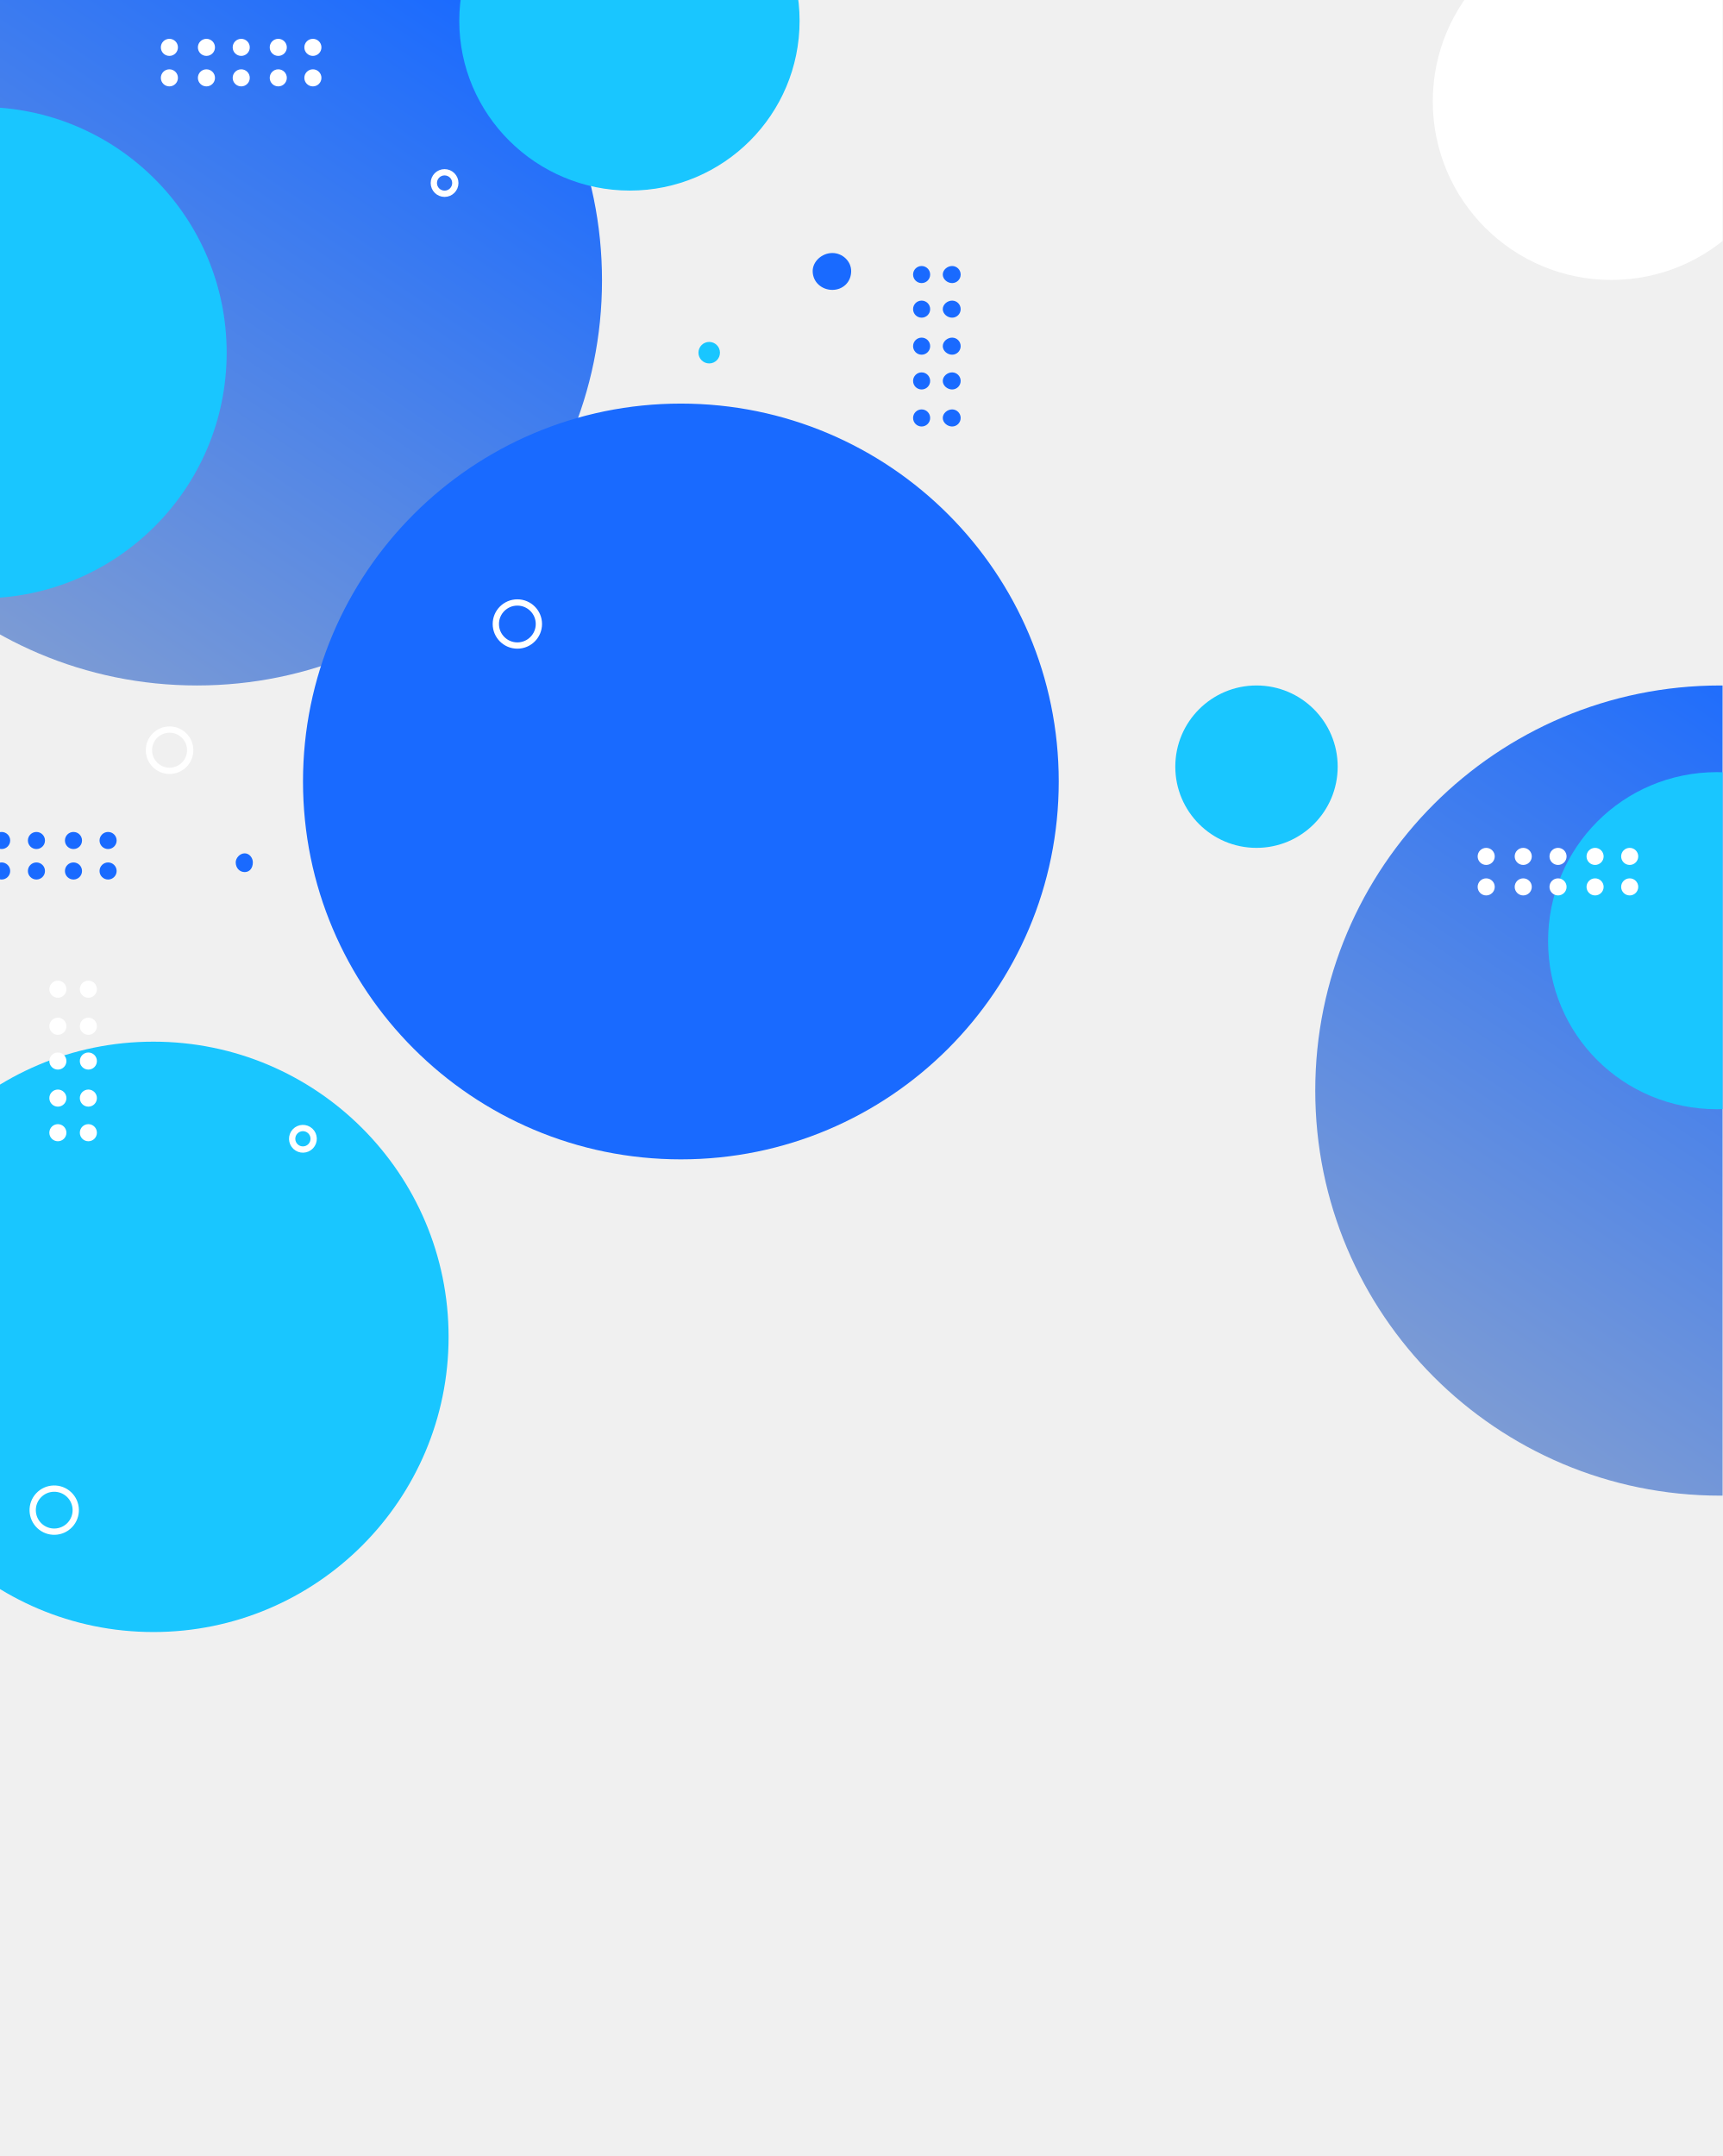
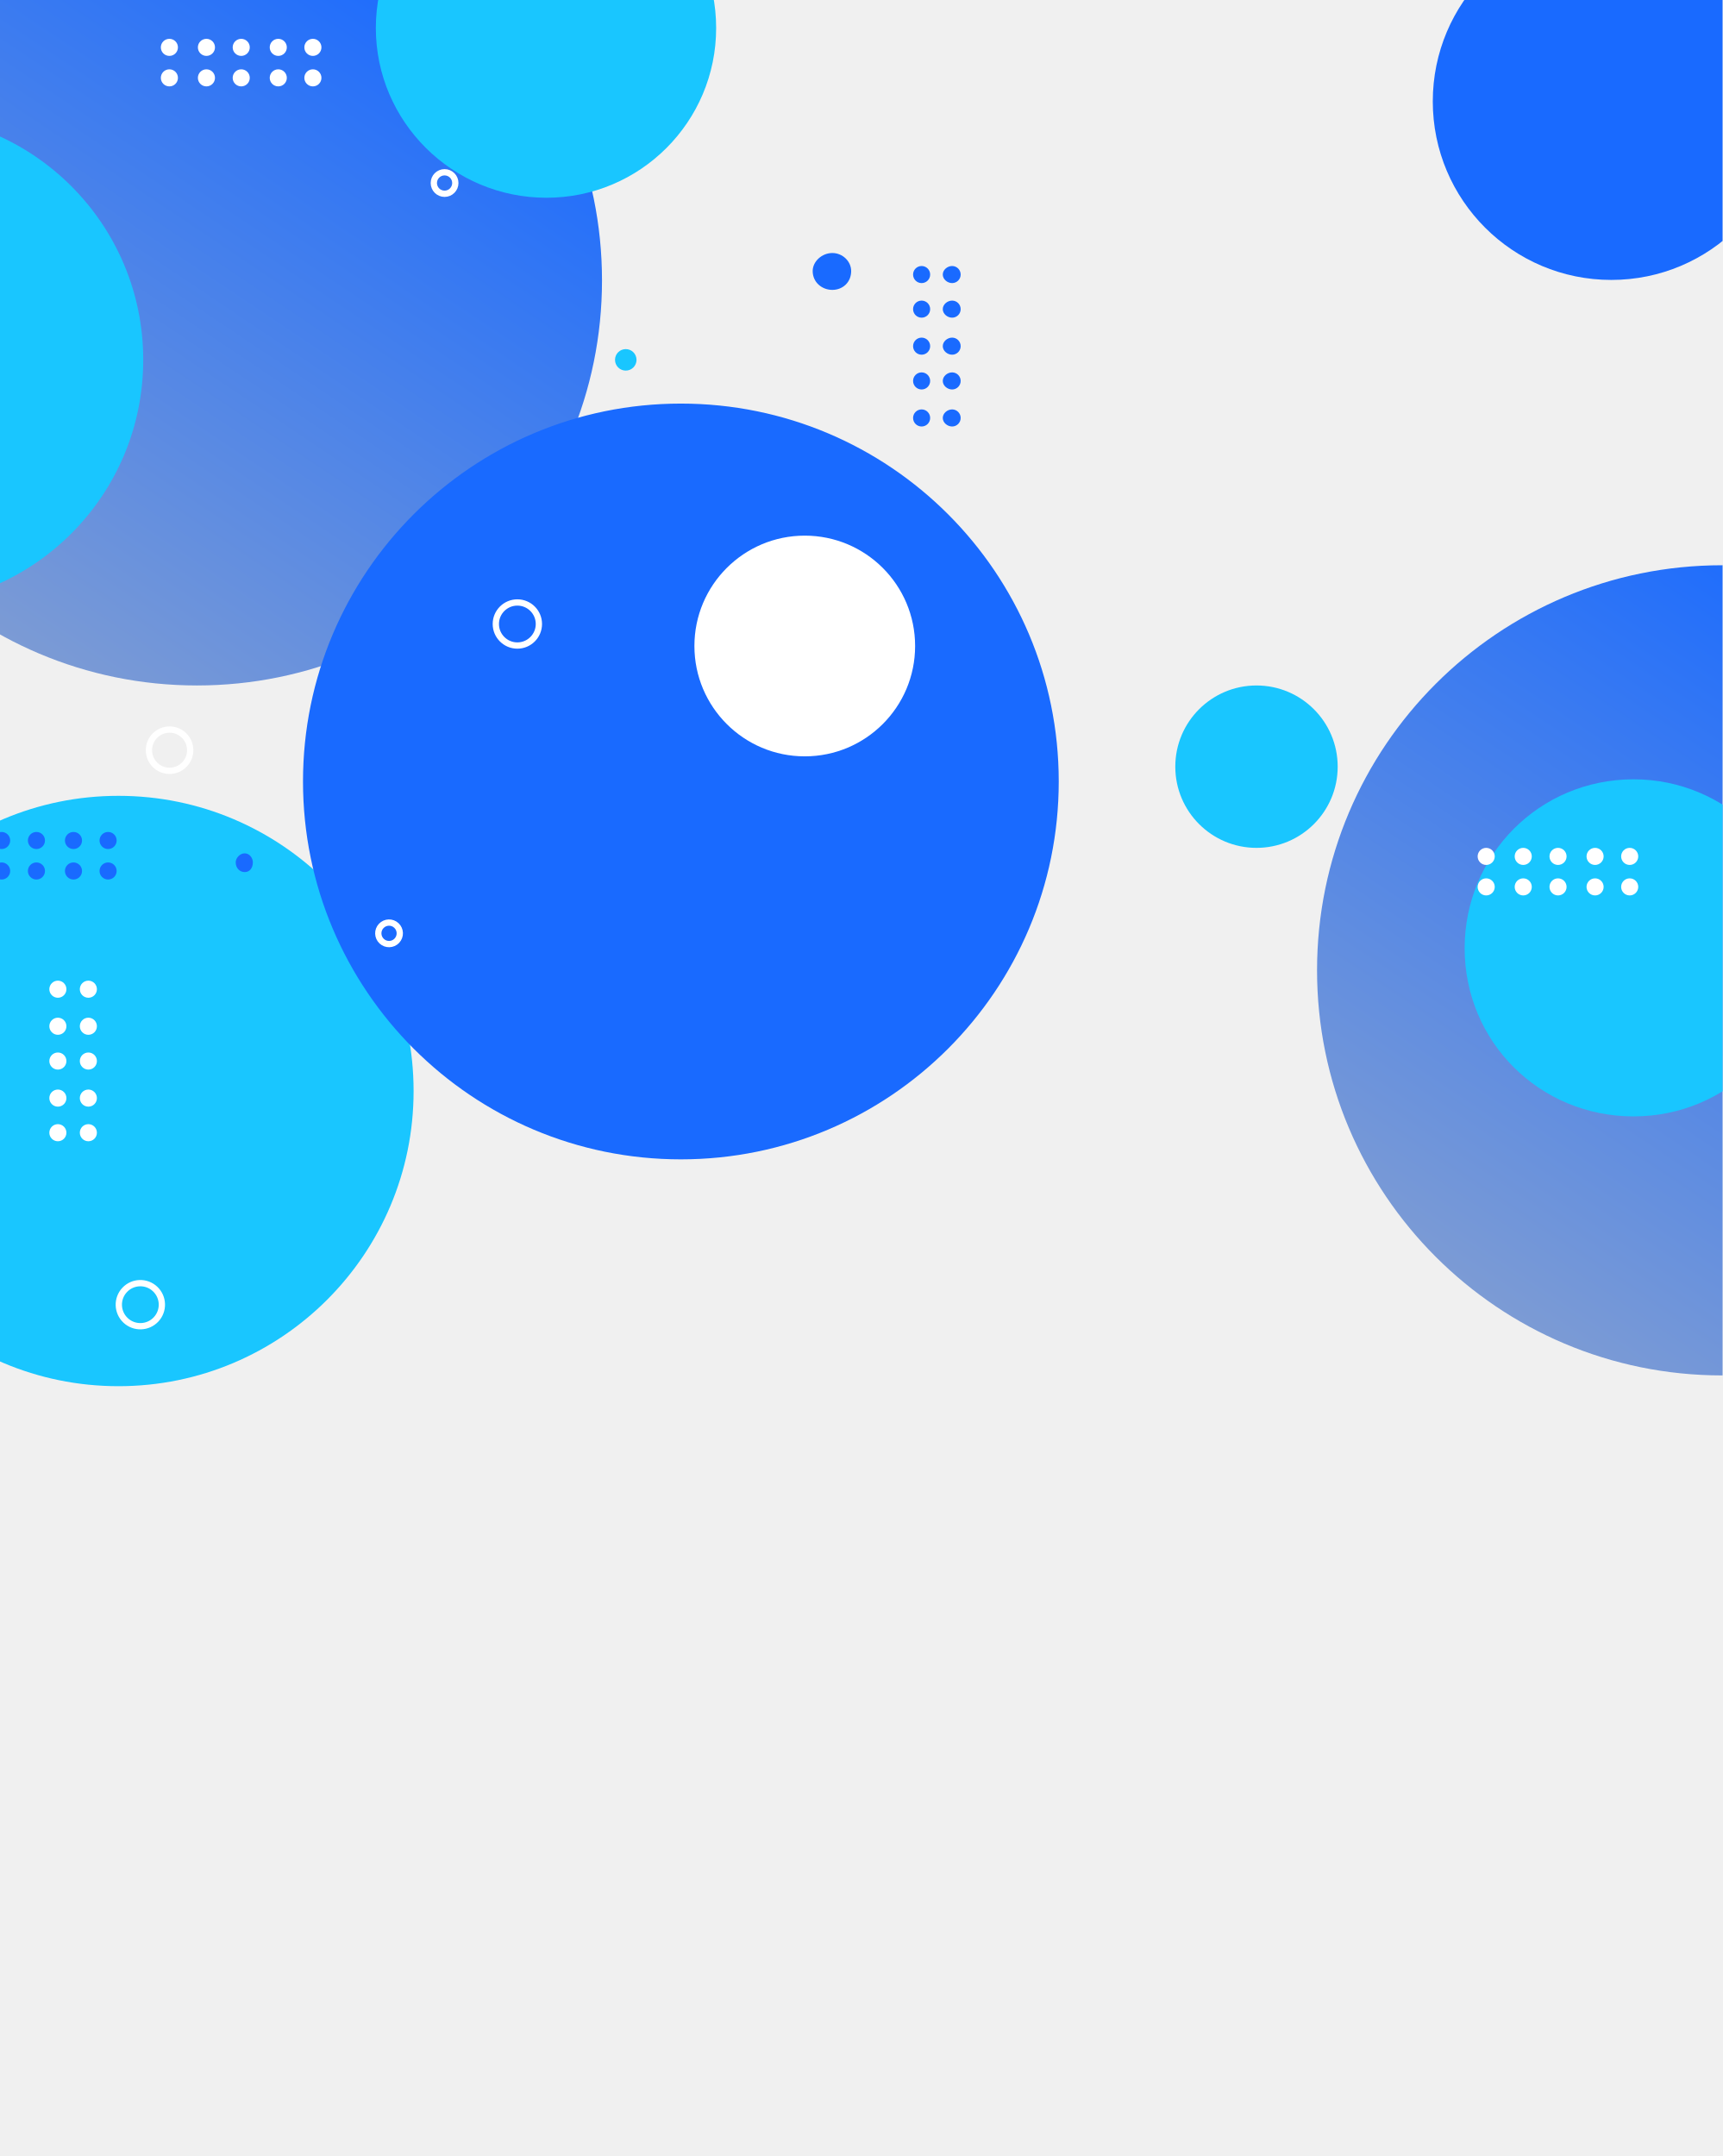
<svg xmlns="http://www.w3.org/2000/svg" width="1920" height="2403" viewBox="0 0 1920 2403" fill="none">
  <g clip-path="url(#clip0_12_31)">
    <circle cx="219.5" cy="312.5" r="451.5" fill="url(#paint0_linear_12_31)" />
-     <circle cx="1917.5" cy="1215.5" r="451.5" fill="url(#paint1_linear_12_31)" />
-     <circle cx="171" cy="1490" r="329" fill="#19C6FF" />
+     <circle cx="1919.5" cy="1081.5" r="451.5" fill="url(#paint1_linear_12_31)" />
+     <circle cx="132" cy="1216" r="329" fill="#19C6FF" />
    <circle cx="1400.5" cy="854.5" r="90.5" fill="#19C6FF" />
-     <path fill-rule="evenodd" clip-rule="evenodd" d="M1913.82 1236.3C1808.92 1236.3 1725.51 1152.9 1725.51 1048.9C1725.51 944.896 1808.92 860.587 1913.82 860.587C2017.82 860.587 2102.13 944.896 2102.13 1048.9C2102.13 1152.9 2017.82 1236.3 1913.82 1236.3ZM702.028 212.41C597.533 212.41 511.923 127.7 511.923 23.205C511.923 -81.29 597.533 -166 702.028 -166C806.523 -166 891.233 -81.29 891.233 23.205C891.233 127.7 806.523 212.41 702.028 212.41ZM-21.177 666.903C-172.405 666.903 -295 544.308 -295 393.08C-295 241.851 -172.405 119.256 -21.177 119.256C130.051 119.256 252.646 241.851 252.646 393.08C252.646 544.308 130.051 666.903 -21.177 666.903ZM790.487 381.094C797.107 381.094 802.473 386.46 802.473 393.08C802.473 399.7 797.107 405.066 790.487 405.066C783.867 405.066 778.501 399.7 778.501 393.08C778.501 386.46 783.867 381.094 790.487 381.094Z" fill="#19C6FF" />
-     <path fill-rule="evenodd" clip-rule="evenodd" d="M1796 -86C1905.9 -86 1995 3.095 1995 113C1995 222.905 1905.9 312 1796 312C1686.1 312 1597 222.905 1597 113C1597 3.095 1686.1 -86 1796 -86Z" fill="white" />
+     <path fill-rule="evenodd" clip-rule="evenodd" d="M1820.82 1244.3C1715.92 1244.3 1632.51 1160.9 1632.51 1056.9C1632.51 952.896 1715.92 868.587 1820.82 868.587C1924.82 868.587 2009.13 952.896 2009.13 1056.9C2009.13 1160.9 1924.82 1244.3 1820.82 1244.3ZM609.028 220.41C504.533 220.41 418.923 135.7 418.923 31.205C418.923 -73.29 504.533 -158 609.028 -158C713.523 -158 798.233 -73.29 798.233 31.205C798.233 135.7 713.523 220.41 609.028 220.41ZM-114.177 674.903C-265.405 674.903 -388 552.308 -388 401.08C-388 249.851 -265.405 127.256 -114.177 127.256C37.051 127.256 159.646 249.851 159.646 401.08C159.646 552.308 37.051 674.903 -114.177 674.903ZM697.487 389.094C704.107 389.094 709.473 394.46 709.473 401.08C709.473 407.7 704.107 413.066 697.487 413.066C690.867 413.066 685.501 407.7 685.501 401.08C685.501 394.46 690.867 389.094 697.487 389.094Z" fill="#19C6FF" />
+     <path fill-rule="evenodd" clip-rule="evenodd" d="M1796 -86C1905.9 -86 1995 3.095 1995 113C1995 222.905 1905.9 312 1796 312C1686.1 312 1597 222.905 1597 113C1597 3.095 1686.1 -86 1796 -86Z" fill="#196AFF" />
    <path fill-rule="evenodd" clip-rule="evenodd" d="M1061.25 475.359C1055.99 475.359 1050.83 471.096 1050.83 465.838C1050.83 460.58 1055.99 456.317 1061.25 456.317C1066.51 456.317 1070.77 460.58 1070.77 465.838C1070.77 471.096 1066.51 475.359 1061.25 475.359ZM1061.25 434.097C1055.99 434.097 1050.83 429.834 1050.83 424.576C1050.83 419.318 1055.99 415.055 1061.25 415.055C1066.51 415.055 1070.77 419.318 1070.77 424.576C1070.77 429.834 1066.51 434.097 1061.25 434.097ZM1061.25 395.336C1055.99 395.336 1050.83 391.073 1050.83 385.815C1050.83 380.557 1055.99 376.294 1061.25 376.294C1066.51 376.294 1070.77 380.557 1070.77 385.815C1070.77 391.073 1066.51 395.336 1061.25 395.336ZM1061.25 354.074C1055.99 354.074 1050.83 349.811 1050.83 344.553C1050.83 339.295 1055.99 335.032 1061.25 335.032C1066.51 335.032 1070.77 339.295 1070.77 344.553C1070.77 349.811 1066.51 354.074 1061.25 354.074ZM1061.25 315.521C1055.99 315.521 1050.83 311.258 1050.83 306C1050.83 300.742 1055.99 296.479 1061.25 296.479C1066.51 296.479 1070.77 300.742 1070.77 306C1070.77 311.258 1066.51 315.521 1061.25 315.521ZM1027.25 475.359C1021.99 475.359 1017.73 471.096 1017.73 465.838C1017.73 460.58 1021.99 456.317 1027.25 456.317C1032.51 456.317 1036.77 460.58 1036.77 465.838C1036.77 471.096 1032.51 475.359 1027.25 475.359ZM1027.25 434.097C1021.99 434.097 1017.73 429.834 1017.73 424.576C1017.73 419.318 1021.99 415.055 1027.25 415.055C1032.51 415.055 1036.77 419.318 1036.77 424.576C1036.77 429.834 1032.51 434.097 1027.25 434.097ZM1027.25 395.336C1021.99 395.336 1017.73 391.073 1017.73 385.815C1017.73 380.557 1021.99 376.294 1027.25 376.294C1032.51 376.294 1036.77 380.557 1036.77 385.815C1036.77 391.073 1032.51 395.336 1027.25 395.336ZM1027.25 354.074C1021.99 354.074 1017.73 349.811 1017.73 344.553C1017.73 339.295 1021.99 335.032 1027.25 335.032C1032.51 335.032 1036.77 339.295 1036.77 344.553C1036.77 349.811 1032.51 354.074 1027.25 354.074ZM1027.25 315.521C1021.99 315.521 1017.73 311.258 1017.73 306C1017.73 300.742 1021.99 296.479 1027.25 296.479C1032.51 296.479 1036.77 300.742 1036.77 306C1036.77 311.258 1032.51 315.521 1027.25 315.521ZM927.728 323.1C916.13 323.1 905.828 314.598 905.828 302.1C905.828 291.402 916.13 282 927.728 282C939.326 282 948.728 291.402 948.728 302.1C948.728 314.598 939.326 323.1 927.728 323.1ZM1180.09 871C1180.09 1103.61 991.518 1292.18 758.907 1292.18C526.297 1292.18 337.728 1103.61 337.728 871C337.728 638.389 526.297 449.821 758.907 449.821C991.518 449.821 1180.09 638.389 1180.09 871ZM272.728 972C267.205 972 262.728 967.523 262.728 961.1C262.728 956.477 267.205 951.1 272.728 951.1C278.251 951.1 281.828 956.477 281.828 961.1C281.828 967.523 278.251 972 272.728 972ZM120.478 980.284C115.216 980.284 110.95 976.024 110.95 970.769C110.95 965.514 115.216 961.254 120.478 961.254C125.74 961.254 130.005 965.514 130.005 970.769C130.005 976.024 125.74 980.284 120.478 980.284ZM120.478 946.304C115.216 946.304 110.95 942.044 110.95 936.789C110.95 931.534 115.216 927.274 120.478 927.274C125.74 927.274 130.005 931.534 130.005 936.789C130.005 942.044 125.74 946.304 120.478 946.304ZM81.898 980.284C76.636 980.284 72.37 976.024 72.37 970.769C72.37 965.514 76.636 961.254 81.898 961.254C87.16 961.254 91.426 965.514 91.426 970.769C91.426 976.024 87.16 980.284 81.898 980.284ZM81.898 946.304C76.636 946.304 72.37 942.044 72.37 936.789C72.37 931.534 76.636 927.274 81.898 927.274C87.16 927.274 91.426 931.534 91.426 936.789C91.426 942.044 87.16 946.304 81.898 946.304ZM40.607 980.284C35.345 980.284 31.08 976.024 31.08 970.769C31.08 965.514 35.345 961.254 40.607 961.254C45.869 961.254 50.135 965.514 50.135 970.769C50.135 976.024 45.869 980.284 40.607 980.284ZM40.607 946.304C35.345 946.304 31.08 942.044 31.08 936.789C31.08 931.534 35.345 927.274 40.607 927.274C45.869 927.274 50.135 931.534 50.135 936.789C50.135 942.044 45.869 946.304 40.607 946.304ZM1.819 980.284C-3.443 980.284 -7.709 976.024 -7.709 970.769C-7.709 965.514 -3.443 961.254 1.819 961.254C7.081 961.254 11.346 965.514 11.346 970.769C11.346 976.024 7.081 980.284 1.819 980.284ZM1.819 946.304C-3.443 946.304 -7.709 942.044 -7.709 936.789C-7.709 931.534 -3.443 927.274 1.819 927.274C7.081 927.274 11.346 931.534 11.346 936.789C11.346 942.044 7.081 946.304 1.819 946.304ZM-39.472 980.284C-44.734 980.284 -49 976.024 -49 970.769C-49 965.514 -44.734 961.254 -39.472 961.254C-34.21 961.254 -29.944 965.514 -29.944 970.769C-29.944 976.024 -34.21 980.284 -39.472 980.284ZM-39.472 946.304C-44.734 946.304 -49 942.044 -49 936.789C-49 931.534 -44.734 927.274 -39.472 927.274C-34.21 927.274 -29.944 931.534 -29.944 936.789C-29.944 942.044 -34.21 946.304 -39.472 946.304Z" fill="#196AFF" />
    <path fill-rule="evenodd" clip-rule="evenodd" d="M576.654 719.489C563.399 719.489 552.654 708.744 552.654 695.489C552.654 682.234 563.399 671.489 576.654 671.489C589.909 671.489 600.654 682.234 600.654 695.489C600.654 708.744 589.909 719.489 576.654 719.489ZM495.527 215.973C488.908 215.973 483.541 210.606 483.541 203.986C483.541 197.367 488.908 192 495.527 192C502.147 192 507.514 197.367 507.514 203.986C507.514 210.606 502.147 215.973 495.527 215.973ZM189 859.143C176.297 859.143 166 848.846 166 836.143C166 823.44 176.297 813.143 189 813.143C201.703 813.143 212 823.44 212 836.143C212 848.846 201.703 859.143 189 859.143Z" stroke="white" stroke-width="7" />
-     <path fill-rule="evenodd" clip-rule="evenodd" d="M44.005 1700.65C34.339 1691.58 33.858 1676.39 42.929 1666.73C52 1657.06 67.188 1656.58 76.853 1665.65C86.518 1674.72 86.999 1689.91 77.928 1699.58C68.858 1709.24 53.669 1709.72 44.005 1700.65ZM329.426 1277.99C324.6 1273.46 324.359 1265.87 328.889 1261.05C333.419 1256.22 341.005 1255.98 345.832 1260.51C350.659 1265.04 350.899 1272.63 346.37 1277.45C341.839 1282.28 334.253 1282.52 329.426 1277.99ZM-334.229 1537.2C-343.492 1528.5 -343.953 1513.95 -335.26 1504.69C-326.567 1495.42 -312.012 1494.96 -302.75 1503.65C-293.487 1512.35 -293.026 1526.9 -301.719 1536.16C-310.412 1545.43 -324.967 1545.89 -334.229 1537.2Z" stroke="white" stroke-width="7" />
+     <path fill-rule="evenodd" clip-rule="evenodd" d="M140.004 1471.65C130.339 1462.58 129.858 1447.39 138.929 1437.73C148 1428.06 163.188 1427.58 172.853 1436.65C182.518 1445.72 182.999 1460.91 173.929 1470.58C164.858 1480.24 149.67 1480.72 140.004 1471.65ZM425.426 1048.99C420.6 1044.46 420.359 1036.87 424.889 1032.05C429.419 1027.22 437.005 1026.98 441.832 1031.51C446.659 1036.04 446.899 1043.63 442.37 1048.45C437.839 1053.28 430.253 1053.52 425.426 1048.99ZM-238.229 1308.2C-247.492 1299.5 -247.953 1284.95 -239.26 1275.69C-230.567 1266.42 -216.012 1265.96 -206.75 1274.65C-197.487 1283.35 -197.026 1297.9 -205.719 1307.16C-214.412 1316.43 -228.967 1316.89 -238.229 1308.2Z" stroke="white" stroke-width="7" />
    <path fill-rule="evenodd" clip-rule="evenodd" d="M348.749 62.304C343.487 62.304 339.221 58.044 339.221 52.789C339.221 47.534 343.487 43.274 348.749 43.274C354.011 43.274 358.276 47.534 358.276 52.789C358.276 58.044 354.011 62.304 348.749 62.304ZM310.169 96.284C304.907 96.284 300.641 92.024 300.641 86.769C300.641 81.514 304.907 77.254 310.169 77.254C315.431 77.254 319.697 81.514 319.697 86.769C319.697 92.024 315.431 96.284 310.169 96.284ZM310.169 62.304C304.907 62.304 300.641 58.044 300.641 52.789C300.641 47.534 304.907 43.274 310.169 43.274C315.431 43.274 319.697 47.534 319.697 52.789C319.697 58.044 315.431 62.304 310.169 62.304ZM268.878 96.284C263.616 96.284 259.351 92.024 259.351 86.769C259.351 81.514 263.616 77.254 268.878 77.254C274.14 77.254 278.406 81.514 278.406 86.769C278.406 92.024 274.14 96.284 268.878 96.284ZM268.878 62.304C263.616 62.304 259.351 58.044 259.351 52.789C259.351 47.534 263.616 43.274 268.878 43.274C274.14 43.274 278.406 47.534 278.406 52.789C278.406 58.044 274.14 62.304 268.878 62.304ZM230.09 96.284C224.828 96.284 220.562 92.024 220.562 86.769C220.562 81.514 224.828 77.254 230.09 77.254C235.352 77.254 239.618 81.514 239.618 86.769C239.618 92.024 235.352 96.284 230.09 96.284ZM230.09 62.304C224.828 62.304 220.562 58.044 220.562 52.789C220.562 47.534 224.828 43.274 230.09 43.274C235.352 43.274 239.618 47.534 239.618 52.789C239.618 58.044 235.352 62.304 230.09 62.304ZM188.799 96.284C183.537 96.284 179.271 92.024 179.271 86.769C179.271 81.514 183.537 77.254 188.799 77.254C194.061 77.254 198.327 81.514 198.327 86.769C198.327 92.024 194.061 96.284 188.799 96.284ZM188.799 62.304C183.537 62.304 179.271 58.044 179.271 52.789C179.271 47.534 183.537 43.274 188.799 43.274C194.061 43.274 198.327 47.534 198.327 52.789C198.327 58.044 194.061 62.304 188.799 62.304ZM348.749 77.254C354.011 77.254 358.276 81.514 358.276 86.769C358.276 92.024 354.011 96.284 348.749 96.284C343.487 96.284 339.221 92.024 339.221 86.769C339.221 81.514 343.487 77.254 348.749 77.254Z" fill="white" />
    <path fill-rule="evenodd" clip-rule="evenodd" d="M1816.48 964.03C1811.22 964.03 1806.95 959.77 1806.95 954.515C1806.95 949.26 1811.22 945 1816.48 945C1821.74 945 1826 949.26 1826 954.515C1826 959.77 1821.74 964.03 1816.48 964.03ZM1777.9 998.01C1772.64 998.01 1768.37 993.75 1768.37 988.495C1768.37 983.24 1772.64 978.98 1777.9 978.98C1783.16 978.98 1787.43 983.24 1787.43 988.495C1787.43 993.75 1783.16 998.01 1777.9 998.01ZM1777.9 964.03C1772.64 964.03 1768.37 959.77 1768.37 954.515C1768.37 949.26 1772.64 945 1777.9 945C1783.16 945 1787.43 949.26 1787.43 954.515C1787.43 959.77 1783.16 964.03 1777.9 964.03ZM1736.61 998.01C1731.34 998.01 1727.08 993.75 1727.08 988.495C1727.08 983.24 1731.34 978.98 1736.61 978.98C1741.87 978.98 1746.13 983.24 1746.13 988.495C1746.13 993.75 1741.87 998.01 1736.61 998.01ZM1736.61 964.03C1731.34 964.03 1727.08 959.77 1727.08 954.515C1727.08 949.26 1731.34 945 1736.61 945C1741.87 945 1746.13 949.26 1746.13 954.515C1746.13 959.77 1741.87 964.03 1736.61 964.03ZM1697.82 998.01C1692.56 998.01 1688.29 993.75 1688.29 988.495C1688.29 983.24 1692.56 978.98 1697.82 978.98C1703.08 978.98 1707.35 983.24 1707.35 988.495C1707.35 993.75 1703.08 998.01 1697.82 998.01ZM1697.82 964.03C1692.56 964.03 1688.29 959.77 1688.29 954.515C1688.29 949.26 1692.56 945 1697.82 945C1703.08 945 1707.35 949.26 1707.35 954.515C1707.35 959.77 1703.08 964.03 1697.82 964.03ZM1656.53 998.01C1651.27 998.01 1647 993.75 1647 988.495C1647 983.24 1651.27 978.98 1656.53 978.98C1661.79 978.98 1666.06 983.24 1666.06 988.495C1666.06 993.75 1661.79 998.01 1656.53 998.01ZM1656.53 964.03C1651.27 964.03 1647 959.77 1647 954.515C1647 949.26 1651.27 945 1656.53 945C1661.79 945 1666.06 949.26 1666.06 954.515C1666.06 959.77 1661.79 964.03 1656.53 964.03ZM1816.48 978.98C1821.74 978.98 1826 983.24 1826 988.495C1826 993.75 1821.74 998.01 1816.48 998.01C1811.22 998.01 1806.95 993.75 1806.95 988.495C1806.95 983.24 1811.22 978.98 1816.48 978.98Z" fill="white" />
    <path fill-rule="evenodd" clip-rule="evenodd" d="M88.98 1262.48C88.98 1257.22 93.24 1252.95 98.495 1252.95C103.75 1252.95 108.01 1257.22 108.01 1262.48C108.01 1267.74 103.75 1272 98.495 1272C93.24 1272 88.98 1267.74 88.98 1262.48ZM55 1223.9C55 1218.64 59.26 1214.37 64.515 1214.37C69.77 1214.37 74.03 1218.64 74.03 1223.9C74.03 1229.16 69.77 1233.43 64.515 1233.43C59.26 1233.43 55 1229.16 55 1223.9ZM88.98 1223.9C88.98 1218.64 93.24 1214.37 98.495 1214.37C103.75 1214.37 108.01 1218.64 108.01 1223.9C108.01 1229.16 103.75 1233.43 98.495 1233.43C93.24 1233.43 88.98 1229.16 88.98 1223.9ZM55 1182.61C55 1177.34 59.26 1173.08 64.515 1173.08C69.77 1173.08 74.03 1177.34 74.03 1182.61C74.03 1187.87 69.77 1192.13 64.515 1192.13C59.26 1192.13 55 1187.87 55 1182.61ZM88.98 1182.61C88.98 1177.34 93.24 1173.08 98.495 1173.08C103.75 1173.08 108.01 1177.34 108.01 1182.61C108.01 1187.87 103.75 1192.13 98.495 1192.13C93.24 1192.13 88.98 1187.87 88.98 1182.61ZM55 1143.82C55 1138.56 59.26 1134.29 64.515 1134.29C69.77 1134.29 74.03 1138.56 74.03 1143.82C74.03 1149.08 69.77 1153.35 64.515 1153.35C59.26 1153.35 55 1149.08 55 1143.82ZM88.98 1143.82C88.98 1138.56 93.24 1134.29 98.495 1134.29C103.75 1134.29 108.01 1138.56 108.01 1143.82C108.01 1149.08 103.75 1153.35 98.495 1153.35C93.24 1153.35 88.98 1149.08 88.98 1143.82ZM55 1102.53C55 1097.27 59.26 1093 64.515 1093C69.77 1093 74.03 1097.27 74.03 1102.53C74.03 1107.79 69.77 1112.06 64.515 1112.06C59.26 1112.06 55 1107.79 55 1102.53ZM88.98 1102.53C88.98 1097.27 93.24 1093 98.495 1093C103.75 1093 108.01 1097.27 108.01 1102.53C108.01 1107.79 103.75 1112.06 98.495 1112.06C93.24 1112.06 88.98 1107.79 88.98 1102.53ZM74.03 1262.48C74.03 1267.74 69.77 1272 64.515 1272C59.26 1272 55 1267.74 55 1262.48C55 1257.22 59.26 1252.95 64.515 1252.95C69.77 1252.95 74.03 1257.22 74.03 1262.48Z" fill="white" />
+     <path fill-rule="evenodd" clip-rule="evenodd" d="M897 597C964.931 597 1020 652.069 1020 720C1020 787.931 964.931 843 897 843C829.069 843 774 787.931 774 720C774 652.069 829.069 597 897 597Z" fill="white" />
  </g>
  <defs>
    <linearGradient id="paint0_linear_12_31" x1="538.5" y1="-57.5" x2="-23.5" y2="782" gradientUnits="userSpaceOnUse">
      <stop offset="0.045" stop-color="#196AFF" />
      <stop offset="1" stop-color="#849FD1" />
    </linearGradient>
-     <linearGradient id="paint1_linear_12_31" x1="2236.5" y1="845.5" x2="1674.5" y2="1685" gradientUnits="userSpaceOnUse">
+     <linearGradient id="paint1_linear_12_31" x1="2238.5" y1="711.5" x2="1676.5" y2="1551" gradientUnits="userSpaceOnUse">
      <stop offset="0.045" stop-color="#196AFF" />
      <stop offset="1" stop-color="#849FD1" />
    </linearGradient>
    <clipPath id="clip0_12_31">
      <rect width="1920" height="2403" fill="white" />
    </clipPath>
  </defs>
</svg>
